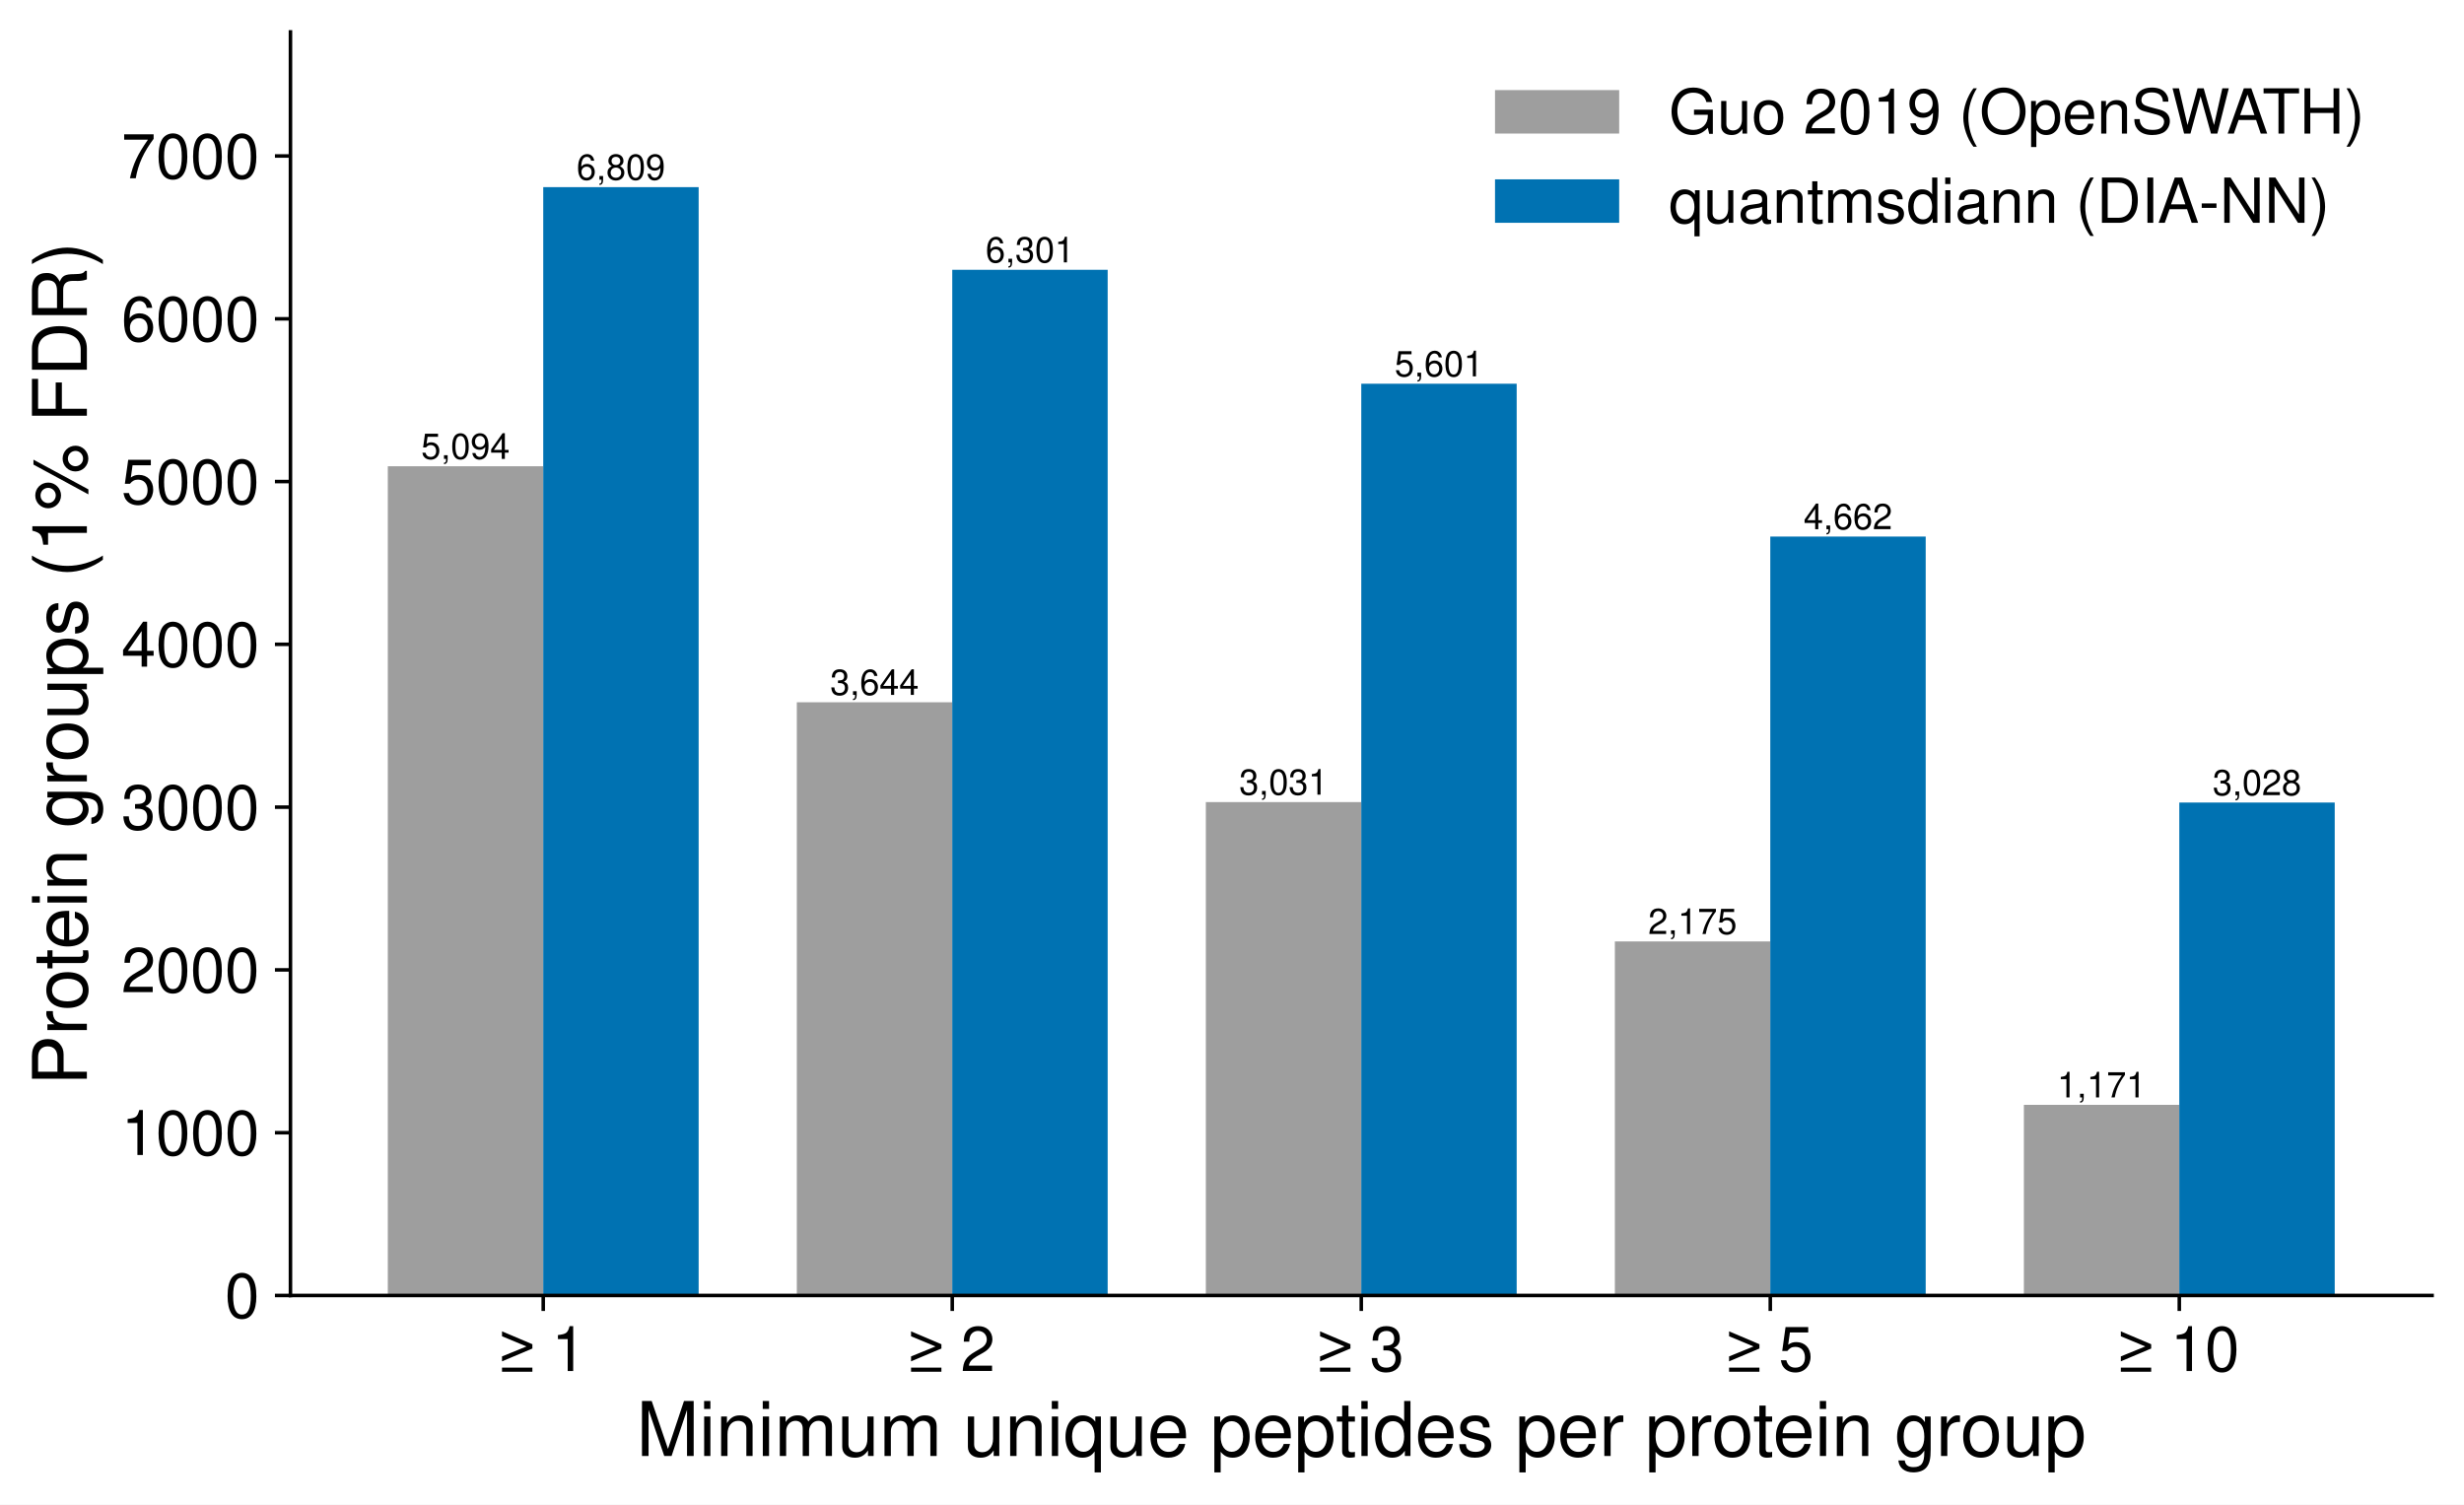
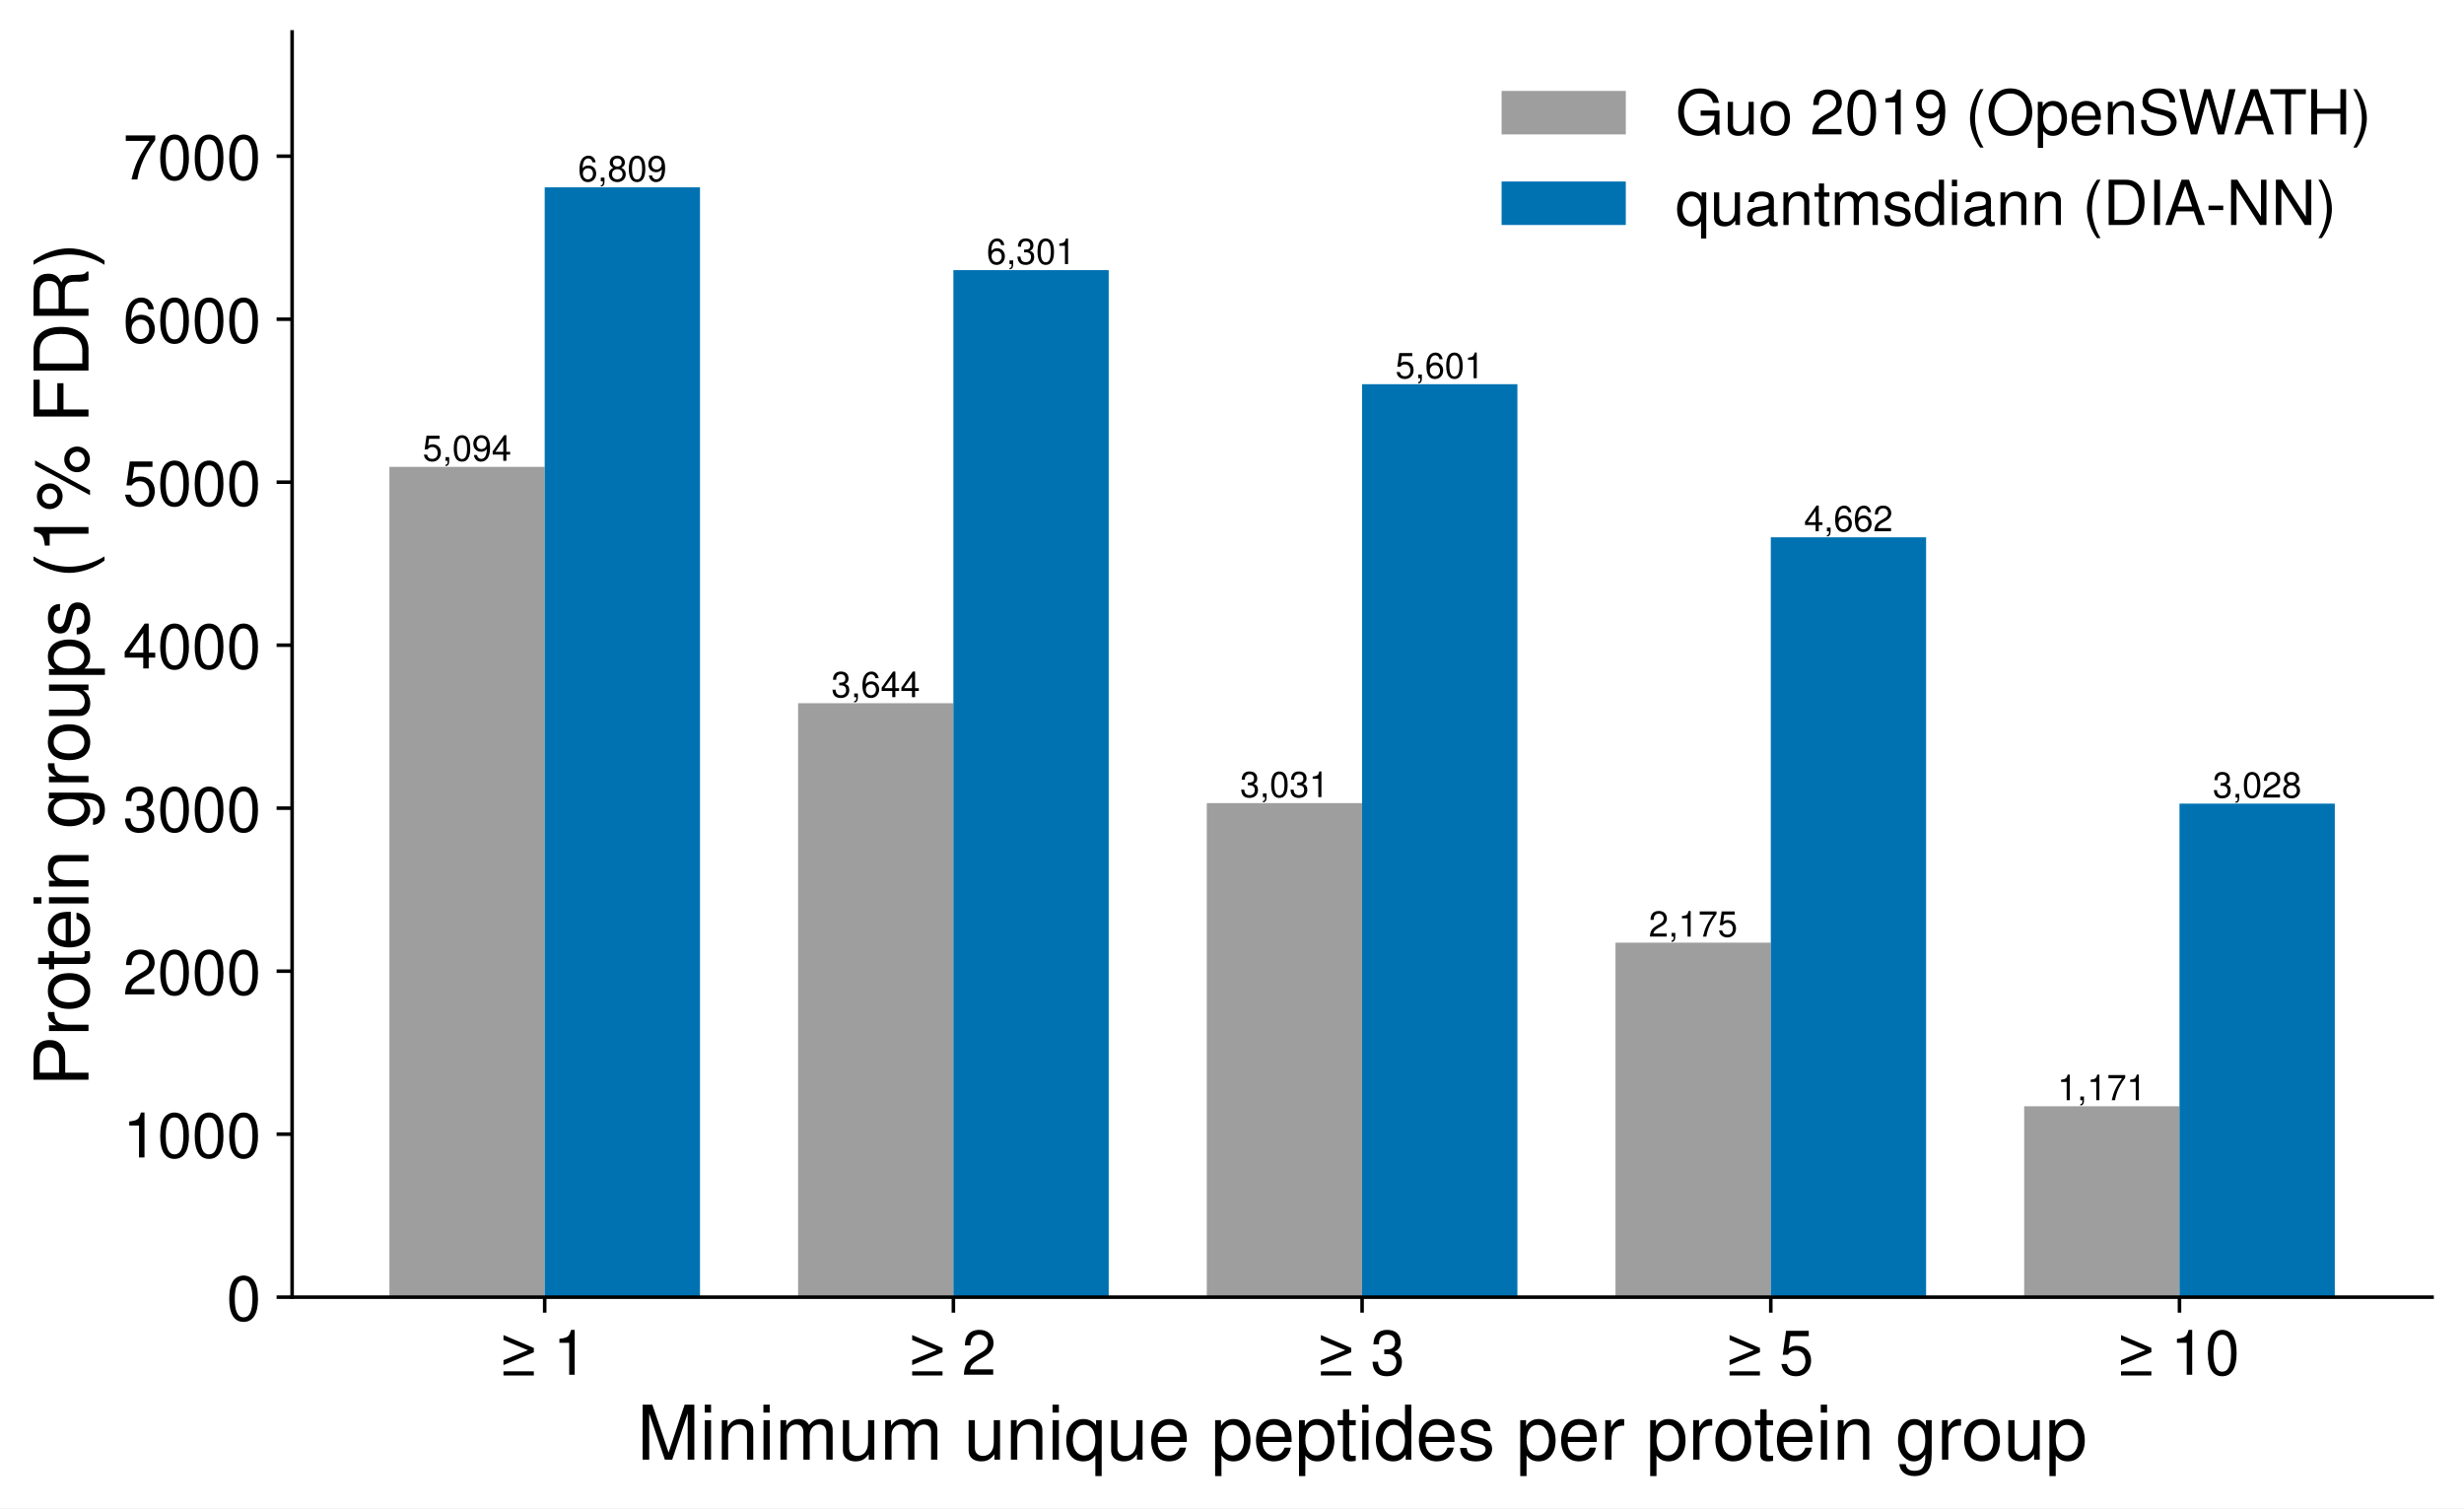
- <svg xmlns="http://www.w3.org/2000/svg" xmlns:xlink="http://www.w3.org/1999/xlink" width="555.617pt" height="339.277pt" viewBox="0 0 555.617 339.277" version="1.1">
+ <svg xmlns="http://www.w3.org/2000/svg" xmlns:xlink="http://www.w3.org/1999/xlink" width="555.462pt" height="340.001pt" viewBox="0 0 555.462 340.001" version="1.1">
  <defs>
    <style type="text/css">*{stroke-linejoin: round; stroke-linecap: butt}</style>
  </defs>
  <g id="figure_1">
    <g id="patch_1">
-       <path d="M 0 339.277  L 555.617 339.277  L 555.617 0  L 0 0  z " style="fill: #ffffff" />
+       <path d="M 0 340.001  L 555.462 340.001  L 555.462 0  L 0 0  z " style="fill: #ffffff" />
    </g>
    <g id="axes_1">
      <g id="patch_2">
-         <path d="M 65.497 292.12  L 548.417 292.12  L 548.417 7.2  L 65.497 7.2  z " style="fill: #ffffff" />
+         <path d="M 65.853 292.411  L 548.263 292.411  L 548.263 7.2  L 65.853 7.2  z " style="fill: #ffffff" />
      </g>
      <g id="patch_3">
-         <path d="M 87.447 292.12  L 122.495 292.12  L 122.495 105.141  L 87.447 105.141  z " clip-path="url(#p1a4e7adeb9)" style="fill: #9e9e9e" />
+         <path d="M 87.78 292.411  L 122.791 292.411  L 122.791 105.241  L 87.78 105.241  z " clip-path="url(#p329817f7eb)" style="fill: #9e9e9e" />
      </g>
      <g id="patch_4">
-         <path d="M 179.678 292.12  L 214.726 292.12  L 214.726 158.364  L 179.678 158.364  z " clip-path="url(#p1a4e7adeb9)" style="fill: #9e9e9e" />
+         <path d="M 179.914 292.411  L 214.924 292.411  L 214.924 158.518  L 179.914 158.518  z " clip-path="url(#p329817f7eb)" style="fill: #9e9e9e" />
      </g>
      <g id="patch_5">
-         <path d="M 271.909 292.12  L 306.957 292.12  L 306.957 180.865  L 271.909 180.865  z " clip-path="url(#p1a4e7adeb9)" style="fill: #9e9e9e" />
+         <path d="M 272.047 292.411  L 307.058 292.411  L 307.058 181.042  L 272.047 181.042  z " clip-path="url(#p329817f7eb)" style="fill: #9e9e9e" />
      </g>
      <g id="patch_6">
-         <path d="M 364.14 292.12  L 399.187 292.12  L 399.187 212.285  L 364.14 212.285  z " clip-path="url(#p1a4e7adeb9)" style="fill: #9e9e9e" />
+         <path d="M 364.18 292.411  L 399.191 292.411  L 399.191 212.494  L 364.18 212.494  z " clip-path="url(#p329817f7eb)" style="fill: #9e9e9e" />
      </g>
      <g id="patch_7">
-         <path d="M 456.37 292.12  L 491.418 292.12  L 491.418 249.138  L 456.37 249.138  z " clip-path="url(#p1a4e7adeb9)" style="fill: #9e9e9e" />
+         <path d="M 456.313 292.411  L 491.324 292.411  L 491.324 249.385  L 456.313 249.385  z " clip-path="url(#p329817f7eb)" style="fill: #9e9e9e" />
      </g>
      <g id="patch_8">
-         <path d="M 122.495 292.12  L 157.543 292.12  L 157.543 42.19  L 122.495 42.19  z " clip-path="url(#p1a4e7adeb9)" style="fill: #0072b2" />
+         <path d="M 122.791 292.411  L 157.802 292.411  L 157.802 42.226  L 122.791 42.226  z " clip-path="url(#p329817f7eb)" style="fill: #0072b2" />
      </g>
      <g id="patch_9">
-         <path d="M 214.726 292.12  L 249.774 292.12  L 249.774 60.837  L 214.726 60.837  z " clip-path="url(#p1a4e7adeb9)" style="fill: #0072b2" />
+         <path d="M 214.924 292.411  L 249.935 292.411  L 249.935 60.892  L 214.924 60.892  z " clip-path="url(#p329817f7eb)" style="fill: #0072b2" />
      </g>
      <g id="patch_10">
-         <path d="M 306.957 292.12  L 342.004 292.12  L 342.004 86.531  L 306.957 86.531  z " clip-path="url(#p1a4e7adeb9)" style="fill: #0072b2" />
+         <path d="M 307.058 292.411  L 342.068 292.411  L 342.068 86.612  L 307.058 86.612  z " clip-path="url(#p329817f7eb)" style="fill: #0072b2" />
      </g>
      <g id="patch_11">
-         <path d="M 399.187 292.12  L 434.235 292.12  L 434.235 120.998  L 399.187 120.998  z " clip-path="url(#p1a4e7adeb9)" style="fill: #0072b2" />
+         <path d="M 399.191 292.411  L 434.201 292.411  L 434.201 121.114  L 399.191 121.114  z " clip-path="url(#p329817f7eb)" style="fill: #0072b2" />
      </g>
      <g id="patch_12">
-         <path d="M 491.418 292.12  L 526.466 292.12  L 526.466 180.975  L 491.418 180.975  z " clip-path="url(#p1a4e7adeb9)" style="fill: #0072b2" />
+         <path d="M 491.324 292.411  L 526.335 292.411  L 526.335 181.152  L 491.324 181.152  z " clip-path="url(#p329817f7eb)" style="fill: #0072b2" />
      </g>
      <g id="matplotlib.axis_1">
        <g id="xtick_1">
          <g id="line2d_1">
            <defs>
-               <path id="m59b62da8cf" d="M 0 0  L 0 3.5  " style="stroke: #000000; stroke-width: 0.8" />
+               <path id="m03edd1e6a3" d="M 0 0  L 0 3.5  " style="stroke: #000000; stroke-width: 0.8" />
            </defs>
            <g>
-               <use xlink:href="#m59b62da8cf" x="122.495" y="292.12" style="stroke: #000000; stroke-width: 0.8" />
+               <use xlink:href="#m03edd1e6a3" x="122.791" y="292.411" style="stroke: #000000; stroke-width: 0.8" />
            </g>
          </g>
          <g id="text_1">
-             <text style="font-size: 14px; font-family: 'Helvetica', 'Arial', 'DejaVu Sans', sans-serif; text-anchor: middle" x="122.495" y="309.163" transform="rotate(-0 122.4951 309.1628)">≥ 1</text>
+             <text style="font-size: 14px; font-family: 'Helvetica', 'Arial', 'DejaVu Sans', sans-serif; text-anchor: middle" x="122.791" y="309.911" transform="rotate(-0 122.7909 309.9111)">≥ 1</text>
          </g>
        </g>
        <g id="xtick_2">
          <g id="line2d_2">
            <g>
-               <use xlink:href="#m59b62da8cf" x="214.726" y="292.12" style="stroke: #000000; stroke-width: 0.8" />
+               <use xlink:href="#m03edd1e6a3" x="214.924" y="292.411" style="stroke: #000000; stroke-width: 0.8" />
            </g>
          </g>
          <g id="text_2">
-             <text style="font-size: 14px; font-family: 'Helvetica', 'Arial', 'DejaVu Sans', sans-serif; text-anchor: middle" x="214.726" y="309.163" transform="rotate(-0 214.7259 309.1628)">≥ 2</text>
+             <text style="font-size: 14px; font-family: 'Helvetica', 'Arial', 'DejaVu Sans', sans-serif; text-anchor: middle" x="214.924" y="309.911" transform="rotate(-0 214.9242 309.9111)">≥ 2</text>
          </g>
        </g>
        <g id="xtick_3">
          <g id="line2d_3">
            <g>
-               <use xlink:href="#m59b62da8cf" x="306.957" y="292.12" style="stroke: #000000; stroke-width: 0.8" />
+               <use xlink:href="#m03edd1e6a3" x="307.058" y="292.411" style="stroke: #000000; stroke-width: 0.8" />
            </g>
          </g>
          <g id="text_3">
-             <text style="font-size: 14px; font-family: 'Helvetica', 'Arial', 'DejaVu Sans', sans-serif; text-anchor: middle" x="306.957" y="309.163" transform="rotate(-0 306.9566 309.1628)">≥ 3</text>
+             <text style="font-size: 14px; font-family: 'Helvetica', 'Arial', 'DejaVu Sans', sans-serif; text-anchor: middle" x="307.058" y="309.911" transform="rotate(-0 307.0575 309.9111)">≥ 3</text>
          </g>
        </g>
        <g id="xtick_4">
          <g id="line2d_4">
            <g>
-               <use xlink:href="#m59b62da8cf" x="399.187" y="292.12" style="stroke: #000000; stroke-width: 0.8" />
+               <use xlink:href="#m03edd1e6a3" x="399.191" y="292.411" style="stroke: #000000; stroke-width: 0.8" />
            </g>
          </g>
          <g id="text_4">
-             <text style="font-size: 14px; font-family: 'Helvetica', 'Arial', 'DejaVu Sans', sans-serif; text-anchor: middle" x="399.187" y="309.163" transform="rotate(-0 399.1873 309.1628)">≥ 5</text>
+             <text style="font-size: 14px; font-family: 'Helvetica', 'Arial', 'DejaVu Sans', sans-serif; text-anchor: middle" x="399.191" y="309.911" transform="rotate(-0 399.1908 309.9111)">≥ 5</text>
          </g>
        </g>
        <g id="xtick_5">
          <g id="line2d_5">
            <g>
-               <use xlink:href="#m59b62da8cf" x="491.418" y="292.12" style="stroke: #000000; stroke-width: 0.8" />
+               <use xlink:href="#m03edd1e6a3" x="491.324" y="292.411" style="stroke: #000000; stroke-width: 0.8" />
            </g>
          </g>
          <g id="text_5">
-             <text style="font-size: 14px; font-family: 'Helvetica', 'Arial', 'DejaVu Sans', sans-serif; text-anchor: middle" x="491.418" y="309.163" transform="rotate(-0 491.418 309.1628)">≥ 10</text>
+             <text style="font-size: 14px; font-family: 'Helvetica', 'Arial', 'DejaVu Sans', sans-serif; text-anchor: middle" x="491.324" y="309.911" transform="rotate(-0 491.3241 309.9111)">≥ 10</text>
          </g>
        </g>
        <g id="text_6">
-           <text style="font-size: 17px; font-family: 'Helvetica', 'Arial', 'DejaVu Sans', sans-serif; text-anchor: middle" x="306.957" y="328.316" transform="rotate(-0 306.9566 328.3156)">Minimum unique peptides per protein group</text>
+           <text style="font-size: 17px; font-family: 'Helvetica', 'Arial', 'DejaVu Sans', sans-serif; text-anchor: middle" x="307.058" y="329.04" transform="rotate(-0 307.0575 329.04)">Minimum unique peptides per protein group</text>
        </g>
      </g>
      <g id="matplotlib.axis_2">
        <g id="ytick_1">
          <g id="line2d_6">
            <defs>
-               <path id="m765cb46e2e" d="M 0 0  L -3.5 0  " style="stroke: #000000; stroke-width: 0.8" />
+               <path id="m29b1da694e" d="M 0 0  L -3.5 0  " style="stroke: #000000; stroke-width: 0.8" />
            </defs>
            <g>
-               <use xlink:href="#m765cb46e2e" x="65.497" y="292.12" style="stroke: #000000; stroke-width: 0.8" />
+               <use xlink:href="#m29b1da694e" x="65.853" y="292.411" style="stroke: #000000; stroke-width: 0.8" />
            </g>
          </g>
          <g id="text_7">
-             <text style="font-size: 14px; font-family: 'Helvetica', 'Arial', 'DejaVu Sans', sans-serif; text-anchor: end" x="58.497" y="297.141" transform="rotate(-0 58.49656 297.1414)">0</text>
+             <text style="font-size: 14px; font-family: 'Helvetica', 'Arial', 'DejaVu Sans', sans-serif; text-anchor: end" x="58.852" y="297.661" transform="rotate(-0 58.8525 297.6611)">0</text>
          </g>
        </g>
        <g id="ytick_2">
          <g id="line2d_7">
            <g>
-               <use xlink:href="#m765cb46e2e" x="65.497" y="255.414" style="stroke: #000000; stroke-width: 0.8" />
+               <use xlink:href="#m29b1da694e" x="65.853" y="255.668" style="stroke: #000000; stroke-width: 0.8" />
            </g>
          </g>
          <g id="text_8">
-             <text style="font-size: 14px; font-family: 'Helvetica', 'Arial', 'DejaVu Sans', sans-serif; text-anchor: end" x="58.497" y="260.436" transform="rotate(-0 58.49656 260.4356)">1000</text>
+             <text style="font-size: 14px; font-family: 'Helvetica', 'Arial', 'DejaVu Sans', sans-serif; text-anchor: end" x="58.852" y="260.918" transform="rotate(-0 58.8525 260.9178)">1000</text>
          </g>
        </g>
        <g id="ytick_3">
          <g id="line2d_8">
            <g>
-               <use xlink:href="#m765cb46e2e" x="65.497" y="218.708" style="stroke: #000000; stroke-width: 0.8" />
+               <use xlink:href="#m29b1da694e" x="65.853" y="218.924" style="stroke: #000000; stroke-width: 0.8" />
            </g>
          </g>
          <g id="text_9">
-             <text style="font-size: 14px; font-family: 'Helvetica', 'Arial', 'DejaVu Sans', sans-serif; text-anchor: end" x="58.497" y="223.73" transform="rotate(-0 58.49656 223.7298)">2000</text>
+             <text style="font-size: 14px; font-family: 'Helvetica', 'Arial', 'DejaVu Sans', sans-serif; text-anchor: end" x="58.852" y="224.174" transform="rotate(-0 58.8525 224.1745)">2000</text>
          </g>
        </g>
        <g id="ytick_4">
          <g id="line2d_9">
            <g>
-               <use xlink:href="#m765cb46e2e" x="65.497" y="182.003" style="stroke: #000000; stroke-width: 0.8" />
+               <use xlink:href="#m29b1da694e" x="65.853" y="182.181" style="stroke: #000000; stroke-width: 0.8" />
            </g>
          </g>
          <g id="text_10">
-             <text style="font-size: 14px; font-family: 'Helvetica', 'Arial', 'DejaVu Sans', sans-serif; text-anchor: end" x="58.497" y="187.024" transform="rotate(-0 58.49656 187.024)">3000</text>
+             <text style="font-size: 14px; font-family: 'Helvetica', 'Arial', 'DejaVu Sans', sans-serif; text-anchor: end" x="58.852" y="187.431" transform="rotate(-0 58.8525 187.4312)">3000</text>
          </g>
        </g>
        <g id="ytick_5">
          <g id="line2d_10">
            <g>
-               <use xlink:href="#m765cb46e2e" x="65.497" y="145.297" style="stroke: #000000; stroke-width: 0.8" />
+               <use xlink:href="#m29b1da694e" x="65.853" y="145.438" style="stroke: #000000; stroke-width: 0.8" />
            </g>
          </g>
          <g id="text_11">
-             <text style="font-size: 14px; font-family: 'Helvetica', 'Arial', 'DejaVu Sans', sans-serif; text-anchor: end" x="58.497" y="150.318" transform="rotate(-0 58.49656 150.3182)">4000</text>
+             <text style="font-size: 14px; font-family: 'Helvetica', 'Arial', 'DejaVu Sans', sans-serif; text-anchor: end" x="58.852" y="150.688" transform="rotate(-0 58.8525 150.6879)">4000</text>
          </g>
        </g>
        <g id="ytick_6">
          <g id="line2d_11">
            <g>
-               <use xlink:href="#m765cb46e2e" x="65.497" y="108.591" style="stroke: #000000; stroke-width: 0.8" />
+               <use xlink:href="#m29b1da694e" x="65.853" y="108.695" style="stroke: #000000; stroke-width: 0.8" />
            </g>
          </g>
          <g id="text_12">
-             <text style="font-size: 14px; font-family: 'Helvetica', 'Arial', 'DejaVu Sans', sans-serif; text-anchor: end" x="58.497" y="113.612" transform="rotate(-0 58.49656 113.6124)">5000</text>
+             <text style="font-size: 14px; font-family: 'Helvetica', 'Arial', 'DejaVu Sans', sans-serif; text-anchor: end" x="58.852" y="113.945" transform="rotate(-0 58.8525 113.9446)">5000</text>
          </g>
        </g>
        <g id="ytick_7">
          <g id="line2d_12">
            <g>
-               <use xlink:href="#m765cb46e2e" x="65.497" y="71.885" style="stroke: #000000; stroke-width: 0.8" />
+               <use xlink:href="#m29b1da694e" x="65.853" y="71.951" style="stroke: #000000; stroke-width: 0.8" />
            </g>
          </g>
          <g id="text_13">
-             <text style="font-size: 14px; font-family: 'Helvetica', 'Arial', 'DejaVu Sans', sans-serif; text-anchor: end" x="58.497" y="76.907" transform="rotate(-0 58.49656 76.90658)">6000</text>
+             <text style="font-size: 14px; font-family: 'Helvetica', 'Arial', 'DejaVu Sans', sans-serif; text-anchor: end" x="58.852" y="77.201" transform="rotate(-0 58.8525 77.20126)">6000</text>
          </g>
        </g>
        <g id="ytick_8">
          <g id="line2d_13">
            <g>
-               <use xlink:href="#m765cb46e2e" x="65.497" y="35.179" style="stroke: #000000; stroke-width: 0.8" />
+               <use xlink:href="#m29b1da694e" x="65.853" y="35.208" style="stroke: #000000; stroke-width: 0.8" />
            </g>
          </g>
          <g id="text_14">
-             <text style="font-size: 14px; font-family: 'Helvetica', 'Arial', 'DejaVu Sans', sans-serif; text-anchor: end" x="58.497" y="40.201" transform="rotate(-0 58.49656 40.20077)">7000</text>
+             <text style="font-size: 14px; font-family: 'Helvetica', 'Arial', 'DejaVu Sans', sans-serif; text-anchor: end" x="58.852" y="40.458" transform="rotate(-0 58.8525 40.45795)">7000</text>
          </g>
        </g>
        <g id="text_15">
-           <text style="font-size: 17px; font-family: 'Helvetica', 'Arial', 'DejaVu Sans', sans-serif; text-anchor: middle" x="19.594" y="149.66" transform="rotate(-90 19.59406 149.66)">Protein groups (1% FDR)</text>
+           <text style="font-size: 17px; font-family: 'Helvetica', 'Arial', 'DejaVu Sans', sans-serif; text-anchor: middle" x="19.95" y="149.806" transform="rotate(-90 19.95 149.8055)">Protein groups (1% FDR)</text>
        </g>
      </g>
      <g id="patch_13">
-         <path d="M 65.497 292.12  L 65.497 7.2  " style="fill: none; stroke: #000000; stroke-width: 0.8; stroke-linejoin: miter; stroke-linecap: square" />
+         <path d="M 65.853 292.411  L 65.853 7.2  " style="fill: none; stroke: #000000; stroke-width: 0.8; stroke-linejoin: miter; stroke-linecap: square" />
      </g>
      <g id="patch_14">
-         <path d="M 65.497 292.12  L 548.417 292.12  " style="fill: none; stroke: #000000; stroke-width: 0.8; stroke-linejoin: miter; stroke-linecap: square" />
+         <path d="M 65.853 292.411  L 548.263 292.411  " style="fill: none; stroke: #000000; stroke-width: 0.8; stroke-linejoin: miter; stroke-linecap: square" />
      </g>
      <g id="text_16">
-         <text style="font-size: 8px; font-family: 'Helvetica', 'Arial', 'DejaVu Sans', sans-serif; text-anchor: middle" x="104.971" y="103.473" transform="rotate(-0 104.9713 103.4731)">5,094</text>
+         <text style="font-size: 8px; font-family: 'Helvetica', 'Arial', 'DejaVu Sans', sans-serif; text-anchor: middle" x="105.286" y="103.881" transform="rotate(-0 105.2856 103.8813)">5,094</text>
      </g>
      <g id="text_17">
-         <text style="font-size: 8px; font-family: 'Helvetica', 'Arial', 'DejaVu Sans', sans-serif; text-anchor: middle" x="197.202" y="156.697" transform="rotate(-0 197.202 156.6965)">3,644</text>
+         <text style="font-size: 8px; font-family: 'Helvetica', 'Arial', 'DejaVu Sans', sans-serif; text-anchor: middle" x="197.419" y="157.159" transform="rotate(-0 197.4189 157.1591)">3,644</text>
      </g>
      <g id="text_18">
-         <text style="font-size: 8px; font-family: 'Helvetica', 'Arial', 'DejaVu Sans', sans-serif; text-anchor: middle" x="289.433" y="179.197" transform="rotate(-0 289.4327 179.1972)">3,031</text>
+         <text style="font-size: 8px; font-family: 'Helvetica', 'Arial', 'DejaVu Sans', sans-serif; text-anchor: middle" x="289.552" y="179.683" transform="rotate(-0 289.5522 179.6828)">3,031</text>
      </g>
      <g id="text_19">
-         <text style="font-size: 8px; font-family: 'Helvetica', 'Arial', 'DejaVu Sans', sans-serif; text-anchor: middle" x="381.663" y="210.617" transform="rotate(-0 381.6634 210.6174)">2,175</text>
+         <text style="font-size: 8px; font-family: 'Helvetica', 'Arial', 'DejaVu Sans', sans-serif; text-anchor: middle" x="381.685" y="211.135" transform="rotate(-0 381.6855 211.135)">2,175</text>
      </g>
      <g id="text_20">
-         <text style="font-size: 8px; font-family: 'Helvetica', 'Arial', 'DejaVu Sans', sans-serif; text-anchor: middle" x="473.894" y="247.47" transform="rotate(-0 473.8941 247.47)">1,171</text>
+         <text style="font-size: 8px; font-family: 'Helvetica', 'Arial', 'DejaVu Sans', sans-serif; text-anchor: middle" x="473.819" y="248.025" transform="rotate(-0 473.8188 248.0253)">1,171</text>
      </g>
      <g id="text_21">
-         <text style="font-size: 8px; font-family: 'Helvetica', 'Arial', 'DejaVu Sans', sans-serif; text-anchor: middle" x="140.019" y="40.523" transform="rotate(-0 140.019 40.52267)">6,809</text>
+         <text style="font-size: 8px; font-family: 'Helvetica', 'Arial', 'DejaVu Sans', sans-serif; text-anchor: middle" x="140.296" y="40.867" transform="rotate(-0 140.2962 40.86655)">6,809</text>
      </g>
      <g id="text_22">
-         <text style="font-size: 8px; font-family: 'Helvetica', 'Arial', 'DejaVu Sans', sans-serif; text-anchor: middle" x="232.25" y="59.169" transform="rotate(-0 232.2497 59.16922)">6,301</text>
+         <text style="font-size: 8px; font-family: 'Helvetica', 'Arial', 'DejaVu Sans', sans-serif; text-anchor: middle" x="232.43" y="59.532" transform="rotate(-0 232.4295 59.53215)">6,301</text>
      </g>
      <g id="text_23">
-         <text style="font-size: 8px; font-family: 'Helvetica', 'Arial', 'DejaVu Sans', sans-serif; text-anchor: middle" x="324.48" y="84.863" transform="rotate(-0 324.4804 84.86329)">5,601</text>
+         <text style="font-size: 8px; font-family: 'Helvetica', 'Arial', 'DejaVu Sans', sans-serif; text-anchor: middle" x="324.563" y="85.252" transform="rotate(-0 324.5628 85.25246)">5,601</text>
      </g>
      <g id="text_24">
-         <text style="font-size: 8px; font-family: 'Helvetica', 'Arial', 'DejaVu Sans', sans-serif; text-anchor: middle" x="416.711" y="119.33" transform="rotate(-0 416.7111 119.33)">4,662</text>
+         <text style="font-size: 8px; font-family: 'Helvetica', 'Arial', 'DejaVu Sans', sans-serif; text-anchor: middle" x="416.696" y="119.754" transform="rotate(-0 416.6961 119.7544)">4,662</text>
      </g>
      <g id="text_25">
-         <text style="font-size: 8px; font-family: 'Helvetica', 'Arial', 'DejaVu Sans', sans-serif; text-anchor: middle" x="508.942" y="179.307" transform="rotate(-0 508.9418 179.3073)">3,028</text>
+         <text style="font-size: 8px; font-family: 'Helvetica', 'Arial', 'DejaVu Sans', sans-serif; text-anchor: middle" x="508.829" y="179.793" transform="rotate(-0 508.8294 179.793)">3,028</text>
      </g>
      <g id="legend_1">
        <g id="patch_15">
-           <path d="M 337.115 30.116  L 365.115 30.116  L 365.115 20.316  L 337.115 20.316  z " style="fill: #9e9e9e" />
+           <path d="M 338.505 30.3  L 366.505 30.3  L 366.505 20.5  L 338.505 20.5  z " style="fill: #9e9e9e" />
        </g>
        <g id="text_26">
-           <text style="font-size: 14px; font-family: 'Helvetica', 'Arial', 'DejaVu Sans', sans-serif; text-anchor: start" x="376.315" y="30.116" transform="rotate(-0 376.315 30.11625)">Guo 2019 (OpenSWATH)</text>
+           <text style="font-size: 14px; font-family: 'Helvetica', 'Arial', 'DejaVu Sans', sans-serif; text-anchor: start" x="377.705" y="30.3" transform="rotate(-0 377.7053 30.3)">Guo 2019 (OpenSWATH)</text>
        </g>
        <g id="patch_16">
-           <path d="M 337.115 50.241  L 365.115 50.241  L 365.115 40.441  L 337.115 40.441  z " style="fill: #0072b2" />
+           <path d="M 338.505 50.718  L 366.505 50.718  L 366.505 40.918  L 338.505 40.918  z " style="fill: #0072b2" />
        </g>
        <g id="text_27">
-           <text style="font-size: 14px; font-family: 'Helvetica', 'Arial', 'DejaVu Sans', sans-serif; text-anchor: start" x="376.315" y="50.241" transform="rotate(-0 376.315 50.24125)">quantmsdiann (DIA-NN)</text>
+           <text style="font-size: 14px; font-family: 'Helvetica', 'Arial', 'DejaVu Sans', sans-serif; text-anchor: start" x="377.705" y="50.718" transform="rotate(-0 377.7053 50.71813)">quantmsdiann (DIA-NN)</text>
        </g>
      </g>
    </g>
  </g>
  <defs>
-     <clipPath id="p1a4e7adeb9">
-       <rect x="65.497" y="7.2" width="482.92" height="284.92" />
+     <clipPath id="p329817f7eb">
+       <rect x="65.853" y="7.2" width="482.41" height="285.211" />
    </clipPath>
  </defs>
</svg>
